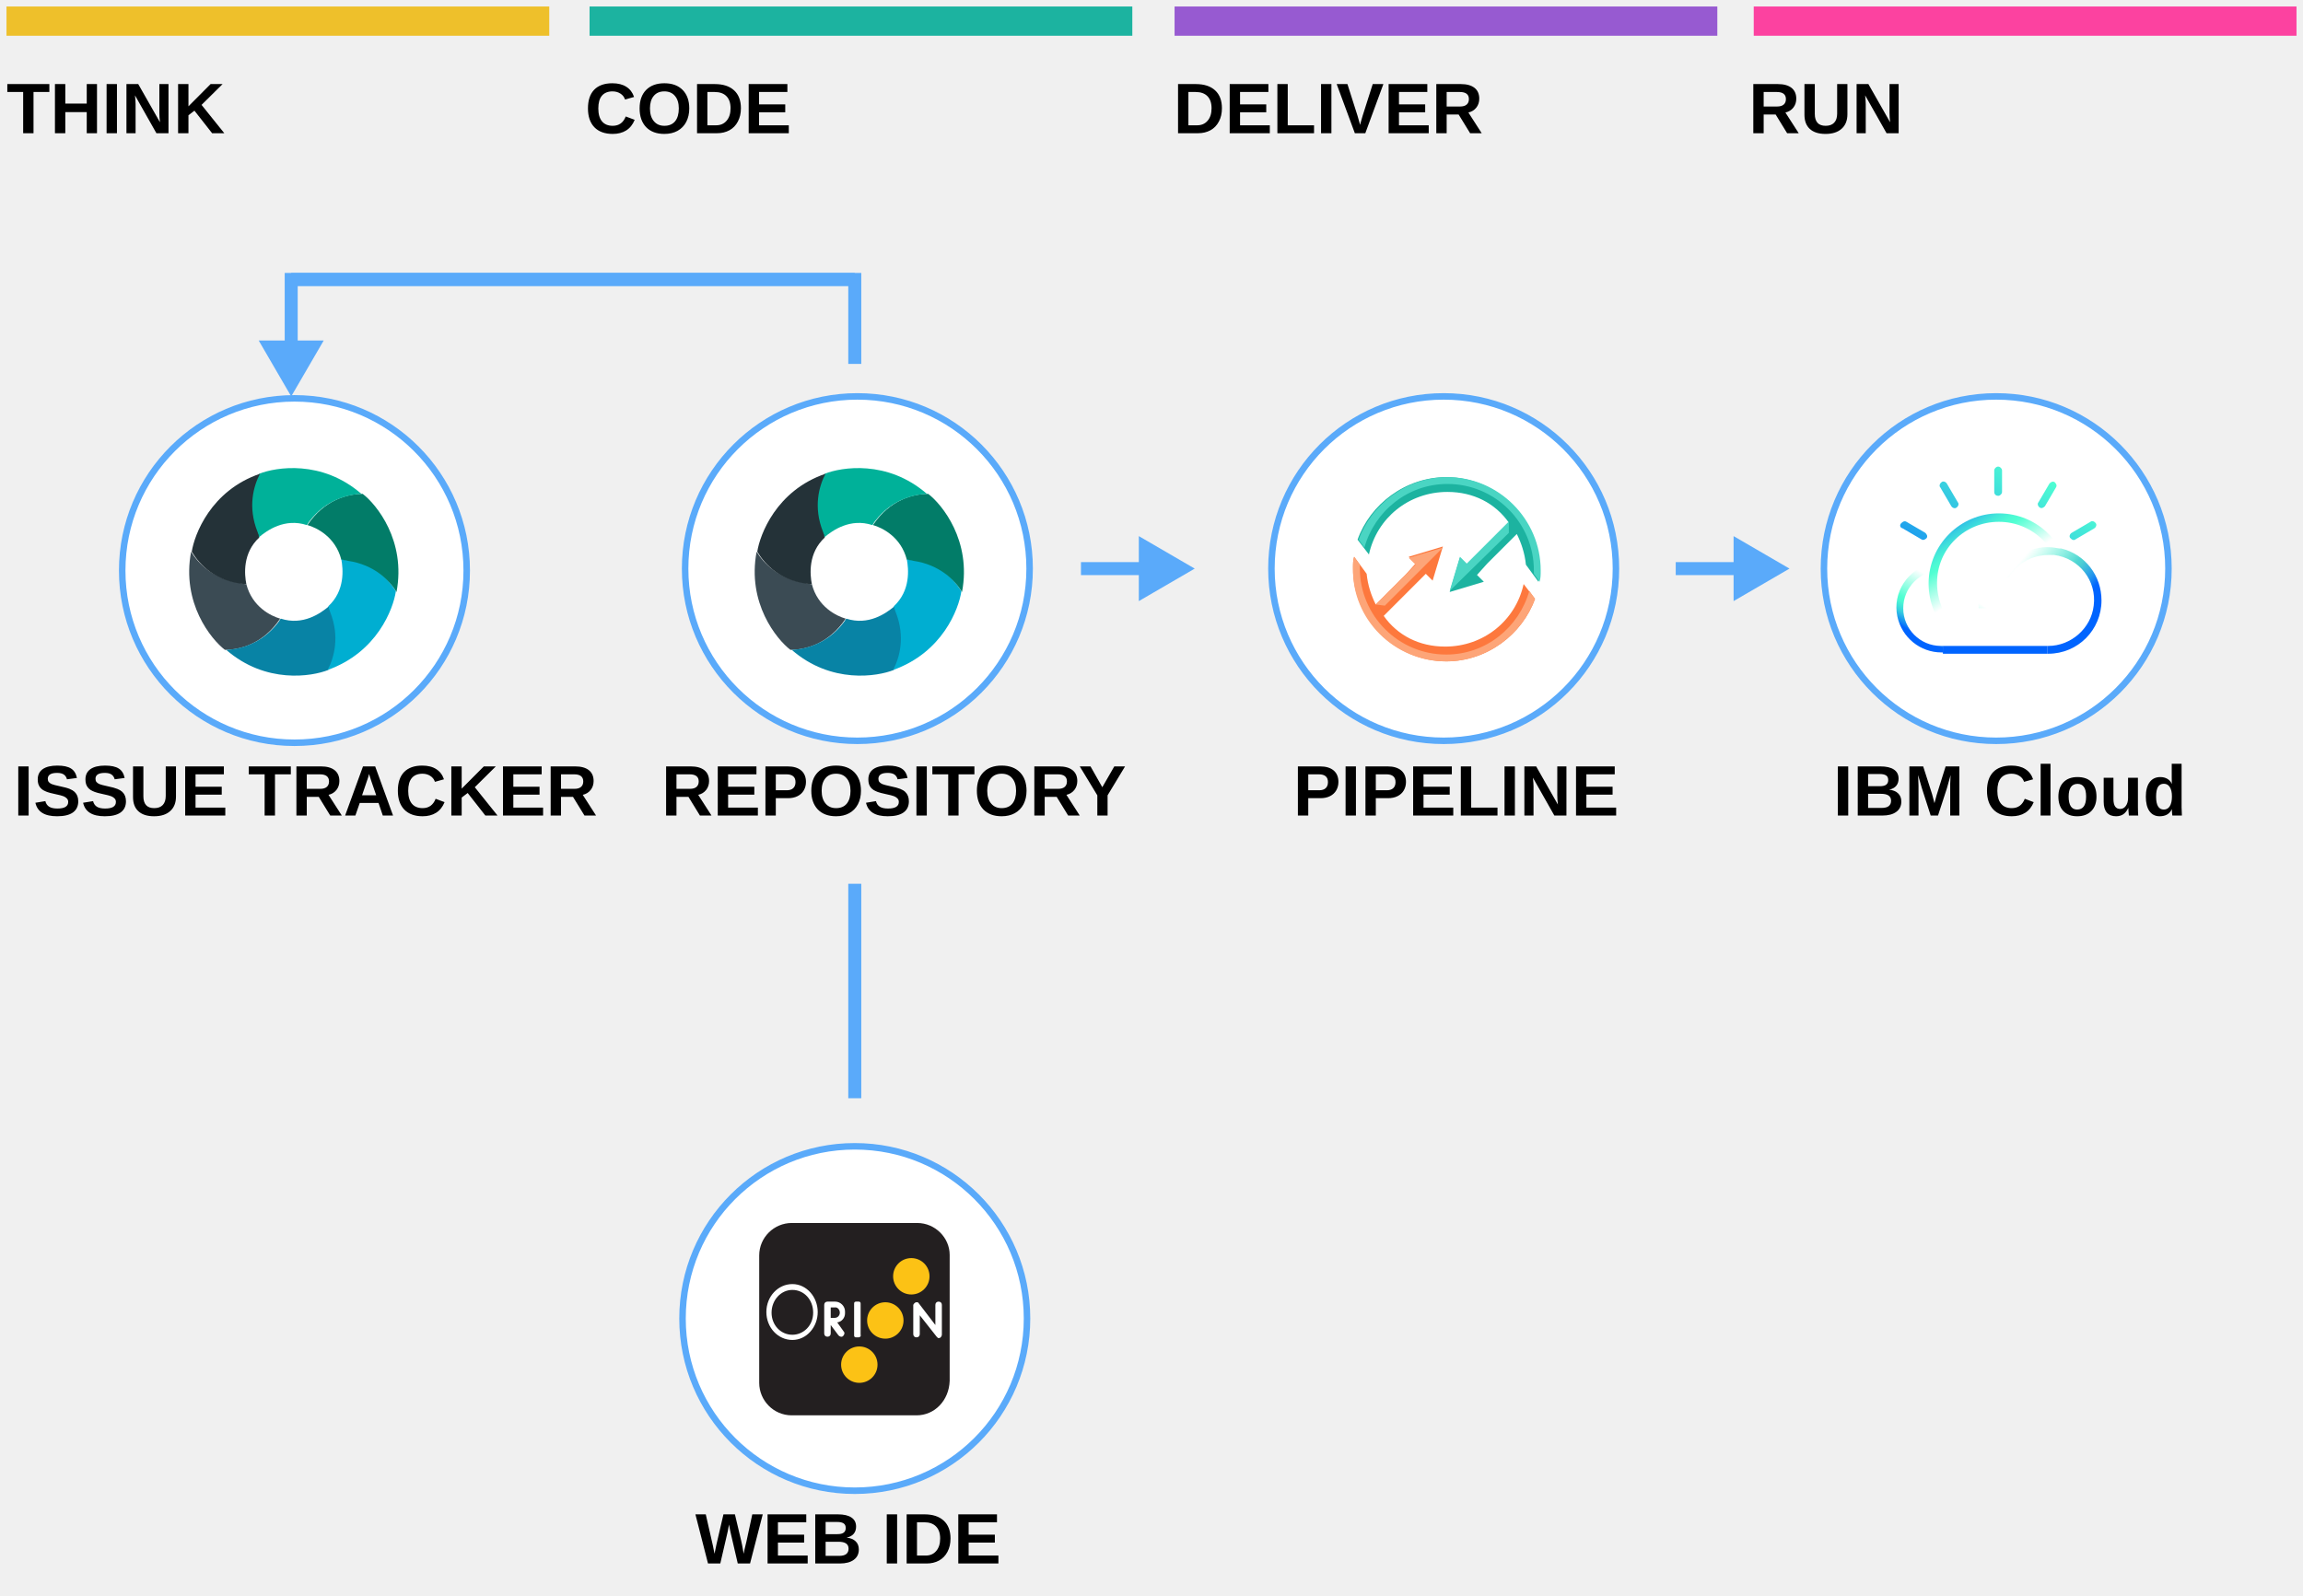
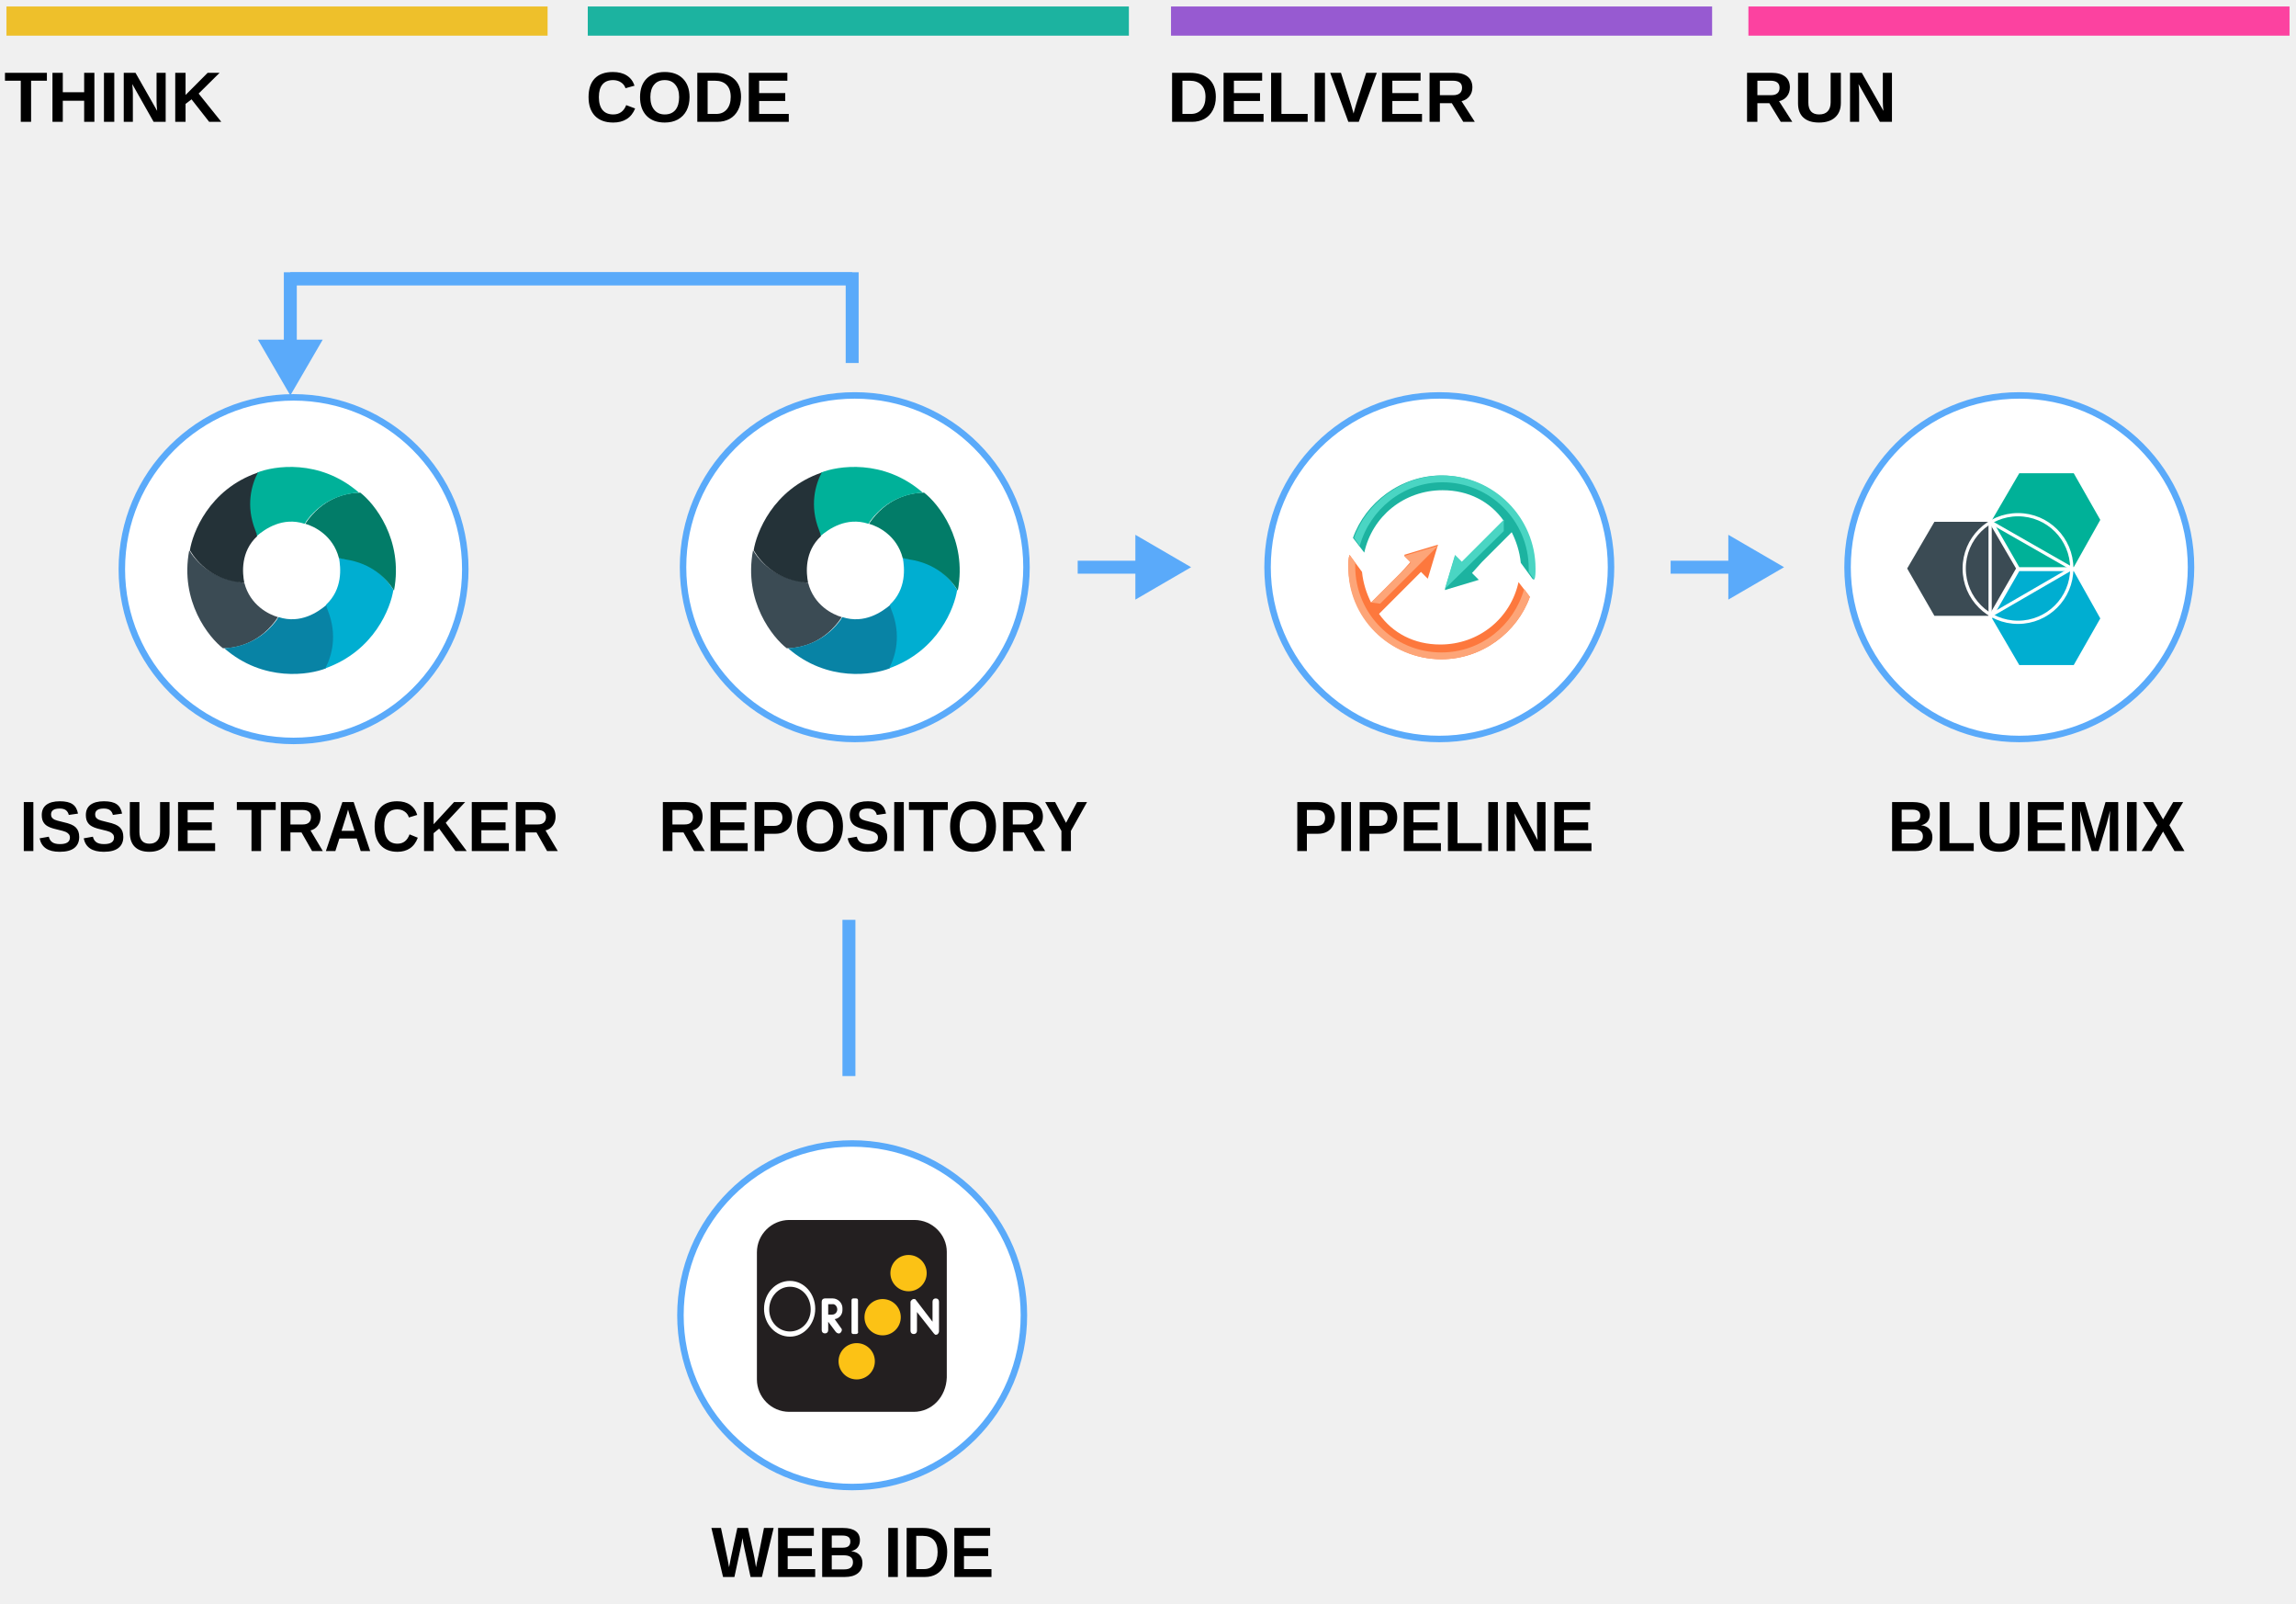
- <svg xmlns="http://www.w3.org/2000/svg" version="1.1" x="0px" y="0px" viewBox="-387 824.5 354.3 245.5" style="enable-background:new -387 824.5 354.3 245.5;" xml:space="preserve">
+ <svg xmlns="http://www.w3.org/2000/svg" version="1.1" id="Layer_1" x="0px" y="0px" viewBox="-259 550 354.3 247.4" style="enable-background:new -259 550 354.3 247.4;" xml:space="preserve">
  <style type="text/css">
-   .st0{fill:#FFFFFF;stroke:#5AAAFA;stroke-miterlimit:10;}
-   .st1{fill:none;}
-   .st2{fill:#EEC02B;}
-   .st3{fill:#1CB3A0;}
-   .st4{fill:#975AD1;}
-   .st5{fill:#FC42A0;}
-   .st6{fill:none;stroke:#5AAAFA;stroke-width:2;stroke-miterlimit:10;}
-   .st7{fill:#5AAAFA;}
-   .st8{fill:#FD783D;}
-   .st9{fill:#FDA578;}
-   .st10{fill:#4AD5C3;}
-   .st11{fill:#231F20;}
-   .st12{fill:#FCC215;}
-   .st13{fill:#FFFFFF;}
-   .st14{font-family:'Arial'; font-weight: bold}
-   .st15{font-size:11px;}
-   .st16{fill:url(#SVGID_1_);}
-   .st17{fill:url(#SVGID_2_);}
-   .st18{fill:#0064FF;}
-   .st19{fill:url(#SVGID_3_);}
-   .st20{fill:url(#SVGID_4_);}
-   .st21{fill:url(#SVGID_5_);}
-   .st22{fill:url(#SVGID_6_);}
-   .st23{fill:url(#SVGID_7_);}
-   .st24{fill:url(#SVGID_8_);}
-   .st25{fill:#3B4B54;}
-   .st26{fill:#0883A5;}
-   .st27{fill:#00AED1;}
-   .st28{fill:#027C68;}
-   .st29{fill:#00B199;}
-   .st30{fill:#243238;}
+ 	.st0{fill:none;}
+ 	.st1{fill:#FFFFFF;stroke:#5AAAFA;stroke-miterlimit:10;}
+ 	.st2{fill:#EEC02B;}
+ 	.st3{fill:#1CB3A0;}
+ 	.st4{fill:#975AD1;}
+ 	.st5{fill:#FC42A0;}
+ 	.st6{fill:none;stroke:#5AAAFA;stroke-width:2;stroke-miterlimit:10;}
+ 	.st7{fill:#5AAAFA;}
+ 	.st8{fill:#FD783D;}
+ 	.st9{fill:#FDA578;}
+ 	.st10{fill:#4AD5C3;}
+ 	.st11{fill:#231F20;}
+ 	.st12{fill:#FCC215;}
+ 	.st13{fill:#FFFFFF;}
+ 	.st14{fill:#00B198;}
+ 	.st15{fill:#00AED1;}
+ 	.st16{fill:#3B4B54;}
+ 	.st17{fill:none;stroke:#FFFFFF;stroke-width:0.5;stroke-miterlimit:10;}
+ 	.st18{font-family:'Arial'; font-weight:bold;}
+ 	.st19{font-size:11px;}
+ 	.st20{fill:#0883A5;}
+ 	.st21{fill:#027C68;}
+ 	.st22{fill:#00B199;}
+ 	.st23{fill:#243238;}
</style>
-   <circle id="svg_7_1_" class="st0" cx="-79.9" cy="912" r="26.5" />
  <g>
-     <rect id="canvas_background" x="-387" y="824.5" class="st1" width="354.3" height="245.5" />
+     <rect id="canvas_background" x="-259" y="550" class="st0" width="354.3" height="245.5" />
  </g>
-   <circle id="svg_1" class="st0" cx="-255.1" cy="912" r="26.5" />
-   <circle id="svg_2" class="st0" cx="-341.7" cy="912.3" r="26.5" />
-   <rect id="svg_3" x="-386" y="825.5" class="st2" width="83.5" height="4.5" />
-   <rect id="svg_4" x="-296.3" y="825.5" class="st3" width="83.5" height="4.5" />
-   <rect id="svg_5" x="-206.3" y="825.5" class="st4" width="83.5" height="4.5" />
-   <rect id="svg_6" x="-117.2" y="825.5" class="st5" width="83.5" height="4.5" />
-   <circle id="svg_7" class="st0" cx="-164.9" cy="912" r="26.5" />
-   <line id="svg_9" class="st6" x1="-342.2" y1="867.5" x2="-255.5" y2="867.5" />
-   <g id="svg_10">
-     <g id="svg_11">
-       <polyline id="svg_12" class="st6" points="-342.2,878.3 -342.2,867.5 -255.5,867.5 -255.5,880.5     " />
-       <g id="svg_13">
-         <polygon id="svg_14" class="st7" points="-337.2,876.9 -342.2,885.5 -347.2,876.9       " />
-       </g>
+   <circle id="svg_1" class="st1" cx="-127.1" cy="637.5" r="26.5" />
+   <circle id="svg_2" class="st1" cx="-213.7" cy="637.8" r="26.5" />
+   <rect id="svg_3" x="-258" y="551" class="st2" width="83.5" height="4.5" />
+   <rect id="svg_4" x="-168.3" y="551" class="st3" width="83.5" height="4.5" />
+   <rect id="svg_5" x="-78.3" y="551" class="st4" width="83.5" height="4.5" />
+   <rect id="svg_6" x="10.8" y="551" class="st5" width="83.5" height="4.5" />
+   <circle id="svg_7" class="st1" cx="-36.9" cy="637.5" r="26.5" />
+   <circle id="svg_8" class="st1" cx="52.6" cy="637.5" r="26.5" />
+   <line id="svg_9" class="st6" x1="-214.2" y1="593" x2="-127.5" y2="593" />
+   <g id="svg_11">
+     <polyline id="svg_12" class="st6" points="-214.2,603.8 -214.2,593 -127.5,593 -127.5,606  " />
+     <g id="svg_13">
+       <polygon id="svg_14" class="st7" points="-209.2,602.4 -214.2,611 -219.2,602.4   " />
    </g>
  </g>
-   <line id="svg_15" class="st6" x1="-255.5" y1="993.5" x2="-255.5" y2="960.5" />
  <g id="svg_16">
    <g id="svg_17">
-       <line id="svg_18" class="st6" x1="-210.4" y1="912" x2="-220.7" y2="912" />
+       <line id="svg_18" class="st6" x1="-82.4" y1="637.5" x2="-92.7" y2="637.5" />
      <g id="svg_19">
-         <polygon id="svg_20" class="st7" points="-211.8,907 -203.2,912 -211.8,917       " />
+         <polygon id="svg_20" class="st7" points="-83.8,632.5 -75.2,637.5 -83.8,642.5    " />
      </g>
    </g>
  </g>
  <g id="svg_21">
    <g id="svg_22">
-       <line id="svg_23" class="st6" x1="-118.9" y1="912" x2="-129.2" y2="912" />
+       <line id="svg_23" class="st6" x1="9.1" y1="637.5" x2="-1.2" y2="637.5" />
      <g id="svg_24">
-         <polygon id="svg_25" class="st7" points="-120.3,907 -111.7,912 -120.3,917       " />
+         <polygon id="svg_25" class="st7" points="7.7,632.5 16.3,637.5 7.7,642.5    " />
      </g>
    </g>
  </g>
-   <circle id="svg_26" class="st0" cx="-255.5" cy="1027.4" r="26.5" />
+   <circle id="svg_26" class="st1" cx="-127.5" cy="752.9" r="26.5" />
  <g id="svg_112">
    <g id="g3-2" transform="scale(1.75) ">
      <g id="svg_113">
-         <path id="svg_114" class="st8" d="M-87.2,522.5c-0.7,3.2-3.5,5.5-6.9,5.5c-2.3,0-4.2-1-5.4-2.7l3.7-3.7l0.4,0.4l-0.4-0.4l0,0         l0.6,0.6l0.9-3l-3,0.9l0.6,0.6l-0.9,1l-2.6,2.6c-0.4-0.8-0.7-1.7-0.8-2.7l-1.1-1.5c-0.1,0.3-0.1,0.6-0.1,1c0,4.5,3.7,8.2,8.2,8.2         c3.6,0,6.7-2.4,7.8-5.5L-87.2,522.5L-87.2,522.5z" />
-         <polyline id="svg_115" class="st9" points="-100.2,524.3 -96.7,520.8 -97.3,520.2 -94.3,519.3 -99.4,524.4       " />
+         <path id="svg_114" class="st8" d="M-14.1,365.6c-0.7,3.2-3.5,5.5-6.9,5.5c-2.3,0-4.2-1-5.4-2.7l3.7-3.7l0.4,0.4l-0.4-0.4l0,0     l0.6,0.6l0.9-3l-3,0.9l0.6,0.6l-0.9,1l-2.6,2.6c-0.4-0.8-0.7-1.7-0.8-2.7l-1.1-1.5c-0.1,0.3-0.1,0.6-0.1,1c0,4.5,3.7,8.2,8.2,8.2     c3.6,0,6.7-2.4,7.8-5.5L-14.1,365.6L-14.1,365.6z" />
+         <polyline id="svg_115" class="st9" points="-27.1,367.4 -23.6,363.9 -24.2,363.3 -21.2,362.4 -26.3,367.5    " />
      </g>
      <g id="svg_116">
-         <path id="svg_117" class="st9" d="M-94,529.3c3.6,0,6.7-2.4,7.8-5.5l-0.5-0.7c-0.9,3.2-3.8,5.6-7.3,5.6c-4.2,0-7.6-3.4-7.6-7.6         c0-0.1,0-0.2,0-0.3l-0.5-0.7c-0.1,0.3-0.1,0.6-0.1,1C-102.3,525.6-98.6,529.3-94,529.3z" />
-         <line id="svg_118" class="st1" x1="-100.2" y1="524.3" x2="-99.5" y2="524.7" />
+         <path id="svg_117" class="st9" d="M-20.9,372.4c3.6,0,6.7-2.4,7.8-5.5l-0.5-0.7c-0.9,3.2-3.8,5.6-7.3,5.6c-4.2,0-7.6-3.4-7.6-7.6     c0-0.1,0-0.2,0-0.3l-0.5-0.7c-0.1,0.3-0.1,0.6-0.1,1C-29.2,368.7-25.5,372.4-20.9,372.4z" />
+         <line id="svg_118" class="st0" x1="-27.1" y1="367.4" x2="-26.4" y2="367.8" />
      </g>
    </g>
    <g id="g3-2_1_" transform="scale(1.75) ">
      <g id="svg_119">
-         <path id="svg_120" class="st3" d="M-100.8,519.9c0.7-3.2,3.5-5.5,6.9-5.5c2.3,0,4.2,1,5.4,2.7l-3.7,3.7l-0.4-0.4l0.4,0.4l0,0         l-0.6-0.6l-0.9,3l3-0.9l-0.6-0.6l0.9-1l2.6-2.6c0.4,0.8,0.7,1.7,0.8,2.7l1.1,1.5c0.1-0.3,0.1-0.6,0.1-1c0-4.5-3.7-8.2-8.2-8.2         c-3.6,0-6.7,2.4-7.8,5.5L-100.8,519.9L-100.8,519.9z" />
-         <polyline id="svg_121" class="st10" points="-88.5,517 -92.2,520.7 -92.8,520.1 -93.7,523.1 -88.5,518       " />
+         <path id="svg_120" class="st3" d="M-27.7,363c0.7-3.2,3.5-5.5,6.9-5.5c2.3,0,4.2,1,5.4,2.7l-3.7,3.7l-0.4-0.4l0.4,0.4l0,0     l-0.6-0.6l-0.9,3l3-0.9l-0.6-0.6l0.9-1l2.6-2.6c0.4,0.8,0.7,1.7,0.8,2.7l1.1,1.5c0.1-0.3,0.1-0.6,0.1-1c0-4.5-3.7-8.2-8.2-8.2     c-3.6,0-6.7,2.4-7.8,5.5L-27.7,363L-27.7,363z" />
+         <polyline id="svg_121" class="st10" points="-15.4,360.1 -19.1,363.8 -19.7,363.2 -20.6,366.2 -15.4,361.1    " />
      </g>
      <g id="svg_122">
-         <path id="svg_123" class="st10" d="M-93.9,513.1c-3.6,0-6.7,2.4-7.8,5.5l0.5,0.7c0.9-3.2,3.8-5.6,7.3-5.6c4.2,0,7.6,3.4,7.6,7.6         c0,0.1,0,0.2,0,0.3l0.5,0.7c0.1-0.3,0.1-0.6,0.1-1C-85.7,516.8-89.4,513.1-93.9,513.1L-93.9,513.1z" />
-         <line id="svg_124" class="st1" x1="-87.8" y1="518" x2="-88.4" y2="517.7" />
+         <path id="svg_123" class="st10" d="M-20.8,356.2c-3.6,0-6.7,2.4-7.8,5.5l0.5,0.7c0.9-3.2,3.8-5.6,7.3-5.6c4.2,0,7.6,3.4,7.6,7.6     c0,0.1,0,0.2,0,0.3l0.5,0.7c0.1-0.3,0.1-0.6,0.1-1C-12.6,359.9-16.3,356.2-20.8,356.2L-20.8,356.2z" />
+         <line id="svg_124" class="st0" x1="-14.7" y1="361.1" x2="-15.3" y2="360.8" />
      </g>
    </g>
  </g>
-   <path id="XMLID_17_" class="st11" d="M-246,1042.3h-19.2c-2.8,0-5-2.3-5-5v-19.6c0-2.8,2.3-5,5-5h19.3c2.8,0,5,2.3,5,4.9v19.4   C-241,1040-243.2,1042.3-246,1042.3L-246,1042.3z" />
-   <circle id="XMLID_16_" class="st12" cx="-246.8" cy="1020.9" r="2.8" />
-   <circle id="XMLID_15_" class="st12" cx="-250.8" cy="1027.7" r="2.8" />
-   <circle id="XMLID_14_" class="st12" cx="-254.8" cy="1034.5" r="2.8" />
-   <path id="XMLID_13_" class="st13" d="M-254.9,1030.3h-0.4c-0.2,0-0.3-0.1-0.3-0.3v-4.9c0-0.2,0.1-0.3,0.3-0.3h0.4   c0.2,0,0.3,0.1,0.3,0.3v4.8C-254.5,1030.1-254.7,1030.3-254.9,1030.3z" />
-   <path id="XMLID_3_" class="st13" d="M-242.6,1024.8L-242.6,1024.8c-0.3,0-0.5,0.2-0.5,0.5v3.1l-2.6-3.4l0,0l-0.1-0.1l0,0h-0.1h-0.1   l0,0l0,0h-0.1l0,0c-0.2,0.1-0.3,0.2-0.4,0.4c0,0,0,0,0,0.1l0,0v4.4c0,0.3,0.2,0.5,0.5,0.5l0,0c0.3,0,0.5-0.2,0.5-0.5v-2.9l2.6,3.3   c0.1,0.1,0.1,0.1,0.2,0.2l0,0h0.1l0,0l0,0h0.1l0,0c0.2,0,0.4-0.3,0.4-0.5v-4.6C-242.1,1025-242.3,1024.8-242.6,1024.8L-242.6,1024.8   z" />
-   <path id="XMLID_9_" class="st13" d="M-265.1,1022.1c-2.2,0-4,1.9-4,4.3c0,2.4,1.8,4.3,4,4.3s3.9-2,3.9-4.3   C-261.2,1024.1-262.9,1022.1-265.1,1022.1z M-265.1,1029.9c-1.8,0-3.2-1.5-3.2-3.4s1.4-3.5,3.2-3.5s3.2,1.5,3.2,3.5   S-263.4,1029.9-265.1,1029.9z" />
-   <path id="XMLID_8_" class="st13" d="M-257,1026.6v-0.3c0-0.8-0.7-1.5-1.5-1.5h-0.1h-1.1l0,0c-0.3,0-0.5,0.2-0.5,0.5v4.4   c0,0.3,0.2,0.5,0.5,0.5l0,0c0.3,0,0.5-0.2,0.5-0.5v-1.3l1.2,1.6c0.2,0.2,0.5,0.3,0.7,0.1l0,0c0.2-0.2,0.3-0.5,0.1-0.7l-1-1.4   C-257.5,1027.9-257,1027.3-257,1026.6L-257,1026.6z M-257.8,1026.5c0,0.4-0.3,0.8-0.8,0.8h-0.6l0,0v-1.6h0.6   C-258.2,1025.6-257.8,1026-257.8,1026.5L-257.8,1026.5z" />
+   <path id="XMLID_17_" class="st11" d="M-118,767.8h-19.2c-2.8,0-5-2.3-5-5v-19.6c0-2.8,2.3-5,5-5h19.3c2.8,0,5,2.3,5,4.9v19.4  C-113,765.5-115.2,767.8-118,767.8L-118,767.8z" />
+   <circle id="XMLID_16_" class="st12" cx="-118.8" cy="746.4" r="2.8" />
+   <circle id="XMLID_15_" class="st12" cx="-122.8" cy="753.2" r="2.8" />
+   <circle id="XMLID_14_" class="st12" cx="-126.8" cy="760" r="2.8" />
+   <path id="XMLID_13_" class="st13" d="M-126.9,755.8h-0.4c-0.2,0-0.3-0.1-0.3-0.3v-4.9c0-0.2,0.1-0.3,0.3-0.3h0.4  c0.2,0,0.3,0.1,0.3,0.3v4.8C-126.5,755.6-126.7,755.8-126.9,755.8z" />
+   <path id="XMLID_3_" class="st13" d="M-114.6,750.3L-114.6,750.3c-0.3,0-0.5,0.2-0.5,0.5v3.1l-2.6-3.4l0,0l-0.1-0.1l0,0h-0.1h-0.1  l0,0l0,0h-0.1l0,0c-0.2,0.1-0.3,0.2-0.4,0.4c0,0,0,0,0,0.1l0,0v4.4c0,0.3,0.2,0.5,0.5,0.5l0,0c0.3,0,0.5-0.2,0.5-0.5v-2.9l2.6,3.3  c0.1,0.1,0.1,0.1,0.2,0.2l0,0h0.1l0,0l0,0h0.1l0,0c0.2,0,0.4-0.3,0.4-0.5v-4.6C-114.1,750.5-114.3,750.3-114.6,750.3L-114.6,750.3z" />
+   <path id="XMLID_9_" class="st13" d="M-137.1,747.6c-2.2,0-4,1.9-4,4.3c0,2.4,1.8,4.3,4,4.3c2.2,0,3.9-2,3.9-4.3  C-133.2,749.6-134.9,747.6-137.1,747.6z M-137.1,755.4c-1.8,0-3.2-1.5-3.2-3.4s1.4-3.5,3.2-3.5c1.8,0,3.2,1.5,3.2,3.5  S-135.4,755.4-137.1,755.4z" />
+   <path id="XMLID_8_" class="st13" d="M-129,752.1v-0.3c0-0.8-0.7-1.5-1.5-1.5h-0.1h-1.1l0,0c-0.3,0-0.5,0.2-0.5,0.5v4.4  c0,0.3,0.2,0.5,0.5,0.5l0,0c0.3,0,0.5-0.2,0.5-0.5v-1.3l1.2,1.6c0.2,0.2,0.5,0.3,0.7,0.1l0,0c0.2-0.2,0.3-0.5,0.1-0.7l-1-1.4  C-129.5,753.4-129,752.8-129,752.1L-129,752.1z M-129.8,752c0,0.4-0.3,0.8-0.8,0.8h-0.6l0,0v-1.6h0.6  C-130.2,751.1-129.8,751.5-129.8,752L-129.8,752z" />
  <g id="svg_125">
-     <path id="svg_126" class="st1" d="M-42.4,912" />
+     <path id="svg_126" class="st0" d="M85.6,637.5" />
  </g>
-   <text id="headerSVG.think" transform="matrix(1 0 0 1 -386 845)" class="st14 st15">THINK</text>
-   <text id="headerSVG.code" transform="matrix(1 0 0 1 -297 845)" class="st14 st15">CODE</text>
-   <text id="headerSVG.deliver" transform="matrix(1 0 0 1 -206.5 845)" class="st14 st15">DELIVER</text>
-   <text id="headerSVG.run" transform="matrix(1 0 0 1 -118 845)" class="st14 st15">RUN</text>
-   <svg id="headerSVG.issueTracker" x="-386" y="940" width="108" height="20">
-     <text x="1%" y="50%" alignment-baseline="central" text-anchor="start" class="st14 st15">ISSUE TRACKER</text>
-   </svg>
-   <svg id="headerSVG.repository" x="-289.5" y="940" width="80" height="20">
-     <text x="50%" y="50%" text-anchor="middle" alignment-baseline="central" class="st14 st15">REPOSITORY</text>
-   </svg>
-   <svg id="headerSVG.pipeline" x="-195.5" y="940" width="65" height="20">
-     <text x="50%" y="50%" text-anchor="middle" alignment-baseline="central" class="st14 st15">PIPELINE</text>
-   </svg>
-   <svg id="headerSVG.ibmCloud" x="-110.3" y="940" width="65" height="20">
-     <text x="50%" y="50%" text-anchor="middle" alignment-baseline="central" class="st14 st15">IBM Cloud</text>
-   </svg>
-   <svg id="headerSVG.webIde" x="-289" y="1053.5" width="65" height="20">
-     <text x="50%" y="58%" text-anchor="middle" alignment-baseline="central" class="st14 st15">WEB IDE</text>
-   </svg>
+   <polygon id="svg_127" class="st14" points="52.6,637.5 48.4,630.2 52.6,623 61,623 65.1,630.2 61,637.5 " />
+   <polygon id="svg_128" class="st15" points="52.6,652.6 48.4,645.4 52.6,638.1 61,638.1 65.1,645.4 61,652.6 " />
+   <polygon id="svg_129" class="st16" points="39.5,645 35.3,637.7 39.5,630.5 47.9,630.5 52.1,637.7 47.9,645 " />
+   <circle id="svg_130" class="st17" cx="52.4" cy="637.7" r="8.3" />
+   <polygon id="svg_131" class="st17" points="48.1,630.5 48.1,645 60.7,637.7 " />
+   <text id="headerSVG.issueTracker" transform="matrix(0.9271 0 0 1 -256.0107 681.2939)" class="st18 st19">ISSUE TRACKER</text>
+   <text id="headerSVG.think" transform="matrix(1 0 0 1 -258.3569 568.7954)" class="st18 st19">THINK</text>
+   <text id="headerSVG.code" transform="matrix(1 0 0 1 -168.6323 568.7954)" class="st18 st19">CODE</text>
+   <text id="headerSVG.deliver" transform="matrix(1 0 0 1 -78.8682 568.7954)" class="st18 st19">DELIVER</text>
+   <text id="headerSVG.run" transform="matrix(1 0 0 1 9.8564 568.7954)" class="st18 st19">RUN</text>
+   <text id="headerSVG.repository" transform="matrix(0.9271 0 0 1 -157.3945 681.2939)" class="st18 st19">REPOSITORY</text>
+   <text id="headerSVG.pipeline" transform="matrix(0.9271 0 0 1 -59.4912 681.2939)" class="st18 st19">PIPELINE</text>
+   <text id="headerSVG.bluemix" transform="matrix(0.9271 0 0 1 32.293 681.2939)" class="st18 st19">BLUEMIX</text>
+   <text id="headerSVG.webIde" transform="matrix(0.9271 0 0 1 -149.2354 793.2744)" class="st18 st19">WEB IDE</text>
+   <line id="svg_15" class="st6" x1="-128" y1="716" x2="-128" y2="691.9" />
  <g>
-     <linearGradient id="SVGID_1_" gradientUnits="userSpaceOnUse" x1="-87.37" y1="-128.209" x2="-82.627" y2="-119.555" gradientTransform="matrix(1 0 0 -1 -4.44 795.31)">
-       <stop offset="0.11" style="stop-color:#0064FF" />
-       <stop offset="0.15" style="stop-color:#0E7FF7" />
-       <stop offset="0.24" style="stop-color:#26ADEA" />
-       <stop offset="0.31" style="stop-color:#38D1DF" />
-       <stop offset="0.39" style="stop-color:#45EAD8" />
-       <stop offset="0.45" style="stop-color:#4DFAD4" />
-       <stop offset="0.51" style="stop-color:#50FFD2" />
-       <stop offset="1" style="stop-color:#50FFD2;stop-opacity:0" />
-     </linearGradient>
-     <path class="st16" d="M-88.1,923.9L-88.1,923.9c-0.1,0-0.2,0-0.3,0c-3.2,0-5.8-2.6-5.8-5.8s2.6-5.8,5.8-5.8c3.2,0,5.8,2.6,5.8,5.8     l0,0l0,0h1.2c0-3.8-3.1-7-6.9-7l0,0h-0.1l0,0c-0.4,0-0.9,0-1.3,0.1l0,0c-3.8,0.8-6.2,4.5-5.4,8.2c0.7,3.2,3.5,5.5,6.8,5.5h0.3     L-88.1,923.9L-88.1,923.9z" />
-     <linearGradient id="SVGID_2_" gradientUnits="userSpaceOnUse" x1="-61.652" y1="-125.247" x2="-72.315" y2="-116.198" gradientTransform="matrix(1 0 0 -1 -4.44 795.31)">
-       <stop offset="0.19" style="stop-color:#0064FF" />
-       <stop offset="0.2" style="stop-color:#0267FE" />
-       <stop offset="0.3" style="stop-color:#2497EB" />
-       <stop offset="0.4" style="stop-color:#3CB9DD" />
-       <stop offset="0.47" style="stop-color:#4BCED5" />
-       <stop offset="0.52" style="stop-color:#50D6D2" />
-       <stop offset="1" style="stop-color:#50FFD2;stop-opacity:0" />
-     </linearGradient>
-     <path class="st17" d="M-69.9,908.9L-69.9,908.9c-0.1,0-0.2,0-0.3,0c-0.6-0.1-1.1-0.2-1.7-0.2h-0.3c-3.1,0.1-5.9,1.9-7.1,4.7h1.3     c0.3-0.6,0.7-1,1.2-1.5c1.3-1.3,3.1-2,5-2c0.2,0,0.5,0,0.7,0l0,0h0.1l0,0c3.9,0.5,6.6,4,6.1,7.8c-0.4,3.5-3.5,6.2-7,6.2H-72v1.2     h0.1c4.6,0,8.2-3.7,8.2-8.2C-63.7,913.1-66.2,909.8-69.9,908.9L-69.9,908.9z" />
-     <rect x="-88.1" y="923.9" class="st18" width="16.1" height="1.2" />
-     <linearGradient id="SVGID_3_" gradientUnits="userSpaceOnUse" x1="-82.471" y1="-107.257" x2="-73.053" y2="-122.168" gradientTransform="matrix(1 0 0 -1 -4.44 795.31)">
-       <stop offset="0" style="stop-color:#0064FF" />
-       <stop offset="3.000000e-02" style="stop-color:#0975FA" />
-       <stop offset="0.12" style="stop-color:#22A6EC" />
-       <stop offset="0.2" style="stop-color:#36CDE1" />
-       <stop offset="0.28" style="stop-color:#44E8D9" />
-       <stop offset="0.35" style="stop-color:#4DF9D4" />
-       <stop offset="0.4" style="stop-color:#50FFD2" />
-       <stop offset="0.71" style="stop-color:#50FFD2;stop-opacity:0" />
-     </linearGradient>
-     <path class="st19" d="M-79.5,904.8c5.3,0,9.5,4.2,9.5,9.5s-4.2,9.5-9.5,9.5s-9.5-4.3-9.5-9.6S-84.7,904.8-79.5,904.8 M-79.5,903.5     c-5.9,0-10.8,4.8-10.8,10.8s4.8,10.8,10.8,10.8s10.8-4.8,10.8-10.8S-73.5,903.5-79.5,903.5L-79.5,903.5L-79.5,903.5z" />
-     <linearGradient id="SVGID_4_" gradientUnits="userSpaceOnUse" x1="-79.207" y1="-95.708" x2="-94.573" y2="-121.789" gradientTransform="matrix(1 0 0 -1 -4.44 795.31)">
-       <stop offset="0" style="stop-color:#50FFD2" />
-       <stop offset="1" style="stop-color:#0064FF" />
-     </linearGradient>
-     <path class="st20" d="M-94.3,905.8l2.9,1.7c0.3,0.2,0.6,0,0.8-0.2c0.2-0.3,0-0.6-0.2-0.8l0,0l-2.9-1.7c-0.3-0.2-0.6,0-0.8,0.2     C-94.8,905.3-94.7,905.7-94.3,905.8L-94.3,905.8z" />
-     <linearGradient id="SVGID_5_" gradientUnits="userSpaceOnUse" x1="-77.595" y1="-96.659" x2="-92.961" y2="-122.739" gradientTransform="matrix(1 0 0 -1 -4.44 795.31)">
-       <stop offset="0" style="stop-color:#50FFD2" />
-       <stop offset="1" style="stop-color:#0064FF" />
-     </linearGradient>
-     <path class="st21" d="M-86.8,902.4c0.2,0.3,0.6,0.4,0.8,0.2c0.3-0.2,0.4-0.6,0.2-0.8l0,0l-1.7-2.9c-0.2-0.3-0.6-0.4-0.8-0.2     c-0.3,0.2-0.4,0.6-0.2,0.8l0,0L-86.8,902.4z" />
-     <linearGradient id="SVGID_6_" gradientUnits="userSpaceOnUse" x1="-72.909" y1="-99.42" x2="-88.275" y2="-125.5" gradientTransform="matrix(1 0 0 -1 -4.44 795.31)">
-       <stop offset="0" style="stop-color:#50FFD2" />
-       <stop offset="1" style="stop-color:#0064FF" />
-     </linearGradient>
-     <path class="st22" d="M-79.6,900.8c0.3,0,0.6-0.3,0.6-0.6l0,0v-3.3c0-0.3-0.3-0.6-0.6-0.6s-0.6,0.3-0.6,0.6l0,0v3.3     C-80.2,900.6-79.9,900.8-79.6,900.8L-79.6,900.8z" />
-     <linearGradient id="SVGID_7_" gradientUnits="userSpaceOnUse" x1="-66.388" y1="-103.262" x2="-81.753" y2="-129.343" gradientTransform="matrix(1 0 0 -1 -4.44 795.31)">
-       <stop offset="0" style="stop-color:#50FFD2" />
-       <stop offset="1" style="stop-color:#0064FF" />
-     </linearGradient>
-     <path class="st23" d="M-73.2,902.6c0.3,0.2,0.6,0,0.8-0.2l0,0l1.7-2.9c0.2-0.3,0-0.6-0.2-0.8c-0.3-0.2-0.6,0-0.8,0.2l-1.7,2.9     C-73.6,902-73.5,902.4-73.2,902.6L-73.2,902.6z" />
-     <linearGradient id="SVGID_8_" gradientUnits="userSpaceOnUse" x1="-59.898" y1="-107.085" x2="-75.263" y2="-133.166" gradientTransform="matrix(1 0 0 -1 -4.44 795.31)">
-       <stop offset="0" style="stop-color:#50FFD2" />
-       <stop offset="1" style="stop-color:#0064FF" />
-     </linearGradient>
-     <path class="st24" d="M-68,907.6c0.1,0,0.2,0,0.3-0.1l2.9-1.7c0.3-0.2,0.4-0.6,0.2-0.8c-0.2-0.3-0.6-0.4-0.8-0.2l-2.9,1.7     c-0.3,0.2-0.4,0.6-0.2,0.8C-68.4,907.4-68.2,907.6-68,907.6L-68,907.6z" />
+     <path class="st0" d="M-221.5,639.7c-6-7.3,1.1-17,2.3-17" />
+     <path class="st16" d="M-221.3,639.9c-0.1,0-0.3,0-0.4-0.1c-0.1,0-0.3,0-0.6-0.1c-4.1-0.6-6.4-3-7.5-4.8c-1.5,7.9,3.1,13.5,5.2,15.1   c2.3,0,5.9-0.9,8.5-4.8C-217.5,644.8-220.4,643.4-221.3,639.9z" />
+     <path class="st20" d="M-216,645.2c-0.1,0.1-0.2,0.2-0.2,0.3c-0.1,0.1-0.2,0.3-0.3,0.4c-2.5,3.2-5.8,4-7.9,4.1   c6.1,5.3,13.2,4.1,15.7,3.1c1.1-2,2.2-5.6,0.1-9.8C-209.9,644.4-212.6,646.3-216,645.2z" />
+     <path class="st15" d="M-208.7,643.3c0.1,0.1,0.1,0.2,0.1,0.4c0.1,0.1,0.1,0.3,0.2,0.5c1.5,3.8,0.6,7-0.4,8.9   c7.6-2.7,10.1-9.4,10.5-12.1c-1.2-2-3.7-4.7-8.4-5C-206.4,637.6-206.1,640.9-208.7,643.3z" />
+     <path class="st21" d="M-206.7,636.1c0.1,0,0.3,0,0.4,0.1c0.1,0,0.3,0,0.6,0.1c4.1,0.6,6.4,3,7.5,4.8c1.5-7.9-3.1-13.5-5.2-15.1   c-2.3,0-5.9,0.9-8.5,4.8C-210.5,631.2-207.6,632.6-206.7,636.1z" />
+     <path class="st22" d="M-212,630.8c0.1-0.1,0.2-0.2,0.2-0.3c0.1-0.1,0.2-0.3,0.3-0.4c2.5-3.2,5.8-4,7.9-4.1   c-6.1-5.3-13.2-4.1-15.7-3.1c-1.1,2-2.2,5.6-0.1,9.8C-218.1,631.6-215.4,629.7-212,630.8z" />
+     <path class="st23" d="M-219.3,632.7c-0.1-0.1-0.1-0.2-0.1-0.4c-0.1-0.1-0.1-0.3-0.2-0.5c-1.5-3.8-0.6-7,0.4-8.9   c-7.6,2.6-10.1,9.4-10.5,12c1.2,2,3.7,4.7,8.4,5C-221.6,638.4-221.9,635.1-219.3,632.7z" />
  </g>
  <g>
-     <path class="st1" d="M-349.3,914.2c-6-7.3,1.1-17,2.3-17" />
-     <path class="st25" d="M-349.1,914.4c-0.1,0-0.3,0-0.4-0.1c-0.1,0-0.3,0-0.6-0.1c-4.1-0.6-6.4-3-7.5-4.8c-1.5,7.9,3.1,13.5,5.2,15.1     c2.3,0,5.9-0.9,8.5-4.8C-345.3,919.3-348.2,917.9-349.1,914.4z" />
-     <path class="st26" d="M-343.8,919.7c-0.1,0.1-0.2,0.2-0.2,0.3c-0.1,0.1-0.2,0.3-0.3,0.4c-2.5,3.2-5.8,4-7.9,4.1     c6.1,5.3,13.2,4.1,15.7,3.1c1.1-2,2.2-5.6,0.1-9.8C-337.7,918.9-340.4,920.8-343.8,919.7z" />
-     <path class="st27" d="M-336.5,917.8c0.1,0.1,0.1,0.2,0.1,0.4c0.1,0.1,0.1,0.3,0.2,0.5c1.5,3.8,0.6,7-0.4,8.9     c7.6-2.7,10.1-9.4,10.5-12.1c-1.2-2-3.7-4.7-8.4-5C-334.2,912.1-333.9,915.4-336.5,917.8z" />
-     <path class="st28" d="M-334.5,910.6c0.1,0,0.3,0,0.4,0.1c0.1,0,0.3,0,0.6,0.1c4.1,0.6,6.4,3,7.5,4.8c1.5-7.9-3.1-13.5-5.2-15.1     c-2.3,0-5.9,0.9-8.5,4.8C-338.3,905.7-335.4,907.1-334.5,910.6z" />
-     <path class="st29" d="M-339.8,905.3c0.1-0.1,0.2-0.2,0.2-0.3c0.1-0.1,0.2-0.3,0.3-0.4c2.5-3.2,5.8-4,7.9-4.1     c-6.1-5.3-13.2-4.1-15.7-3.1c-1.1,2-2.2,5.6-0.1,9.8C-345.9,906.1-343.2,904.2-339.8,905.3z" />
-     <path class="st30" d="M-347.1,907.2c-0.1-0.1-0.1-0.2-0.1-0.4c-0.1-0.1-0.1-0.3-0.2-0.5c-1.5-3.8-0.6-7,0.4-8.9     c-7.6,2.6-10.1,9.4-10.5,12c1.2,2,3.7,4.7,8.4,5C-349.4,912.9-349.7,909.6-347.1,907.2z" />
-   </g>
-   <g>
-     <path class="st1" d="M-262.3,914.2c-6-7.3,1.1-17,2.3-17" />
-     <path class="st25" d="M-262.1,914.4c-0.1,0-0.3,0-0.4-0.1c-0.1,0-0.3,0-0.6-0.1c-4.1-0.6-6.4-3-7.5-4.8c-1.5,7.9,3.1,13.5,5.2,15.1     c2.3,0,5.9-0.9,8.5-4.8C-258.3,919.3-261.2,917.9-262.1,914.4z" />
-     <path class="st26" d="M-256.8,919.7c-0.1,0.1-0.2,0.2-0.2,0.3c-0.1,0.1-0.2,0.3-0.3,0.4c-2.5,3.2-5.8,4-7.9,4.1     c6.1,5.3,13.2,4.1,15.7,3.1c1.1-2,2.2-5.6,0.1-9.8C-250.7,918.9-253.4,920.8-256.8,919.7z" />
-     <path class="st27" d="M-249.5,917.8c0.1,0.1,0.1,0.2,0.1,0.4c0.1,0.1,0.1,0.3,0.2,0.5c1.5,3.8,0.6,7-0.4,8.9     c7.6-2.7,10.1-9.4,10.5-12.1c-1.2-2-3.7-4.7-8.4-5C-247.2,912.1-246.9,915.4-249.5,917.8z" />
-     <path class="st28" d="M-247.5,910.6c0.1,0,0.3,0,0.4,0.1c0.1,0,0.3,0,0.6,0.1c4.1,0.6,6.4,3,7.5,4.8c1.5-7.9-3.1-13.5-5.2-15.1     c-2.3,0-5.9,0.9-8.5,4.8C-251.3,905.7-248.4,907.1-247.5,910.6z" />
-     <path class="st29" d="M-252.8,905.3c0.1-0.1,0.2-0.2,0.2-0.3c0.1-0.1,0.2-0.3,0.3-0.4c2.5-3.2,5.8-4,7.9-4.1     c-6.1-5.3-13.2-4.1-15.7-3.1c-1.1,2-2.2,5.6-0.1,9.8C-258.9,906.1-256.2,904.2-252.8,905.3z" />
-     <path class="st30" d="M-260.1,907.2c-0.1-0.1-0.1-0.2-0.1-0.4c-0.1-0.1-0.1-0.3-0.2-0.5c-1.5-3.8-0.6-7,0.4-8.9     c-7.6,2.6-10.1,9.4-10.5,12c1.2,2,3.7,4.7,8.4,5C-262.4,912.9-262.7,909.6-260.1,907.2z" />
+     <path class="st0" d="M-134.5,639.7c-6-7.3,1.1-17,2.3-17" />
+     <path class="st16" d="M-134.3,639.9c-0.1,0-0.3,0-0.4-0.1c-0.1,0-0.3,0-0.6-0.1c-4.1-0.6-6.4-3-7.5-4.8c-1.5,7.9,3.1,13.5,5.2,15.1   c2.3,0,5.9-0.9,8.5-4.8C-130.5,644.8-133.4,643.4-134.3,639.9z" />
+     <path class="st20" d="M-129,645.2c-0.1,0.1-0.2,0.2-0.2,0.3c-0.1,0.1-0.2,0.3-0.3,0.4c-2.5,3.2-5.8,4-7.9,4.1   c6.1,5.3,13.2,4.1,15.7,3.1c1.1-2,2.2-5.6,0.1-9.8C-122.9,644.4-125.6,646.3-129,645.2z" />
+     <path class="st15" d="M-121.7,643.3c0.1,0.1,0.1,0.2,0.1,0.4c0.1,0.1,0.1,0.3,0.2,0.5c1.5,3.8,0.6,7-0.4,8.9   c7.6-2.7,10.1-9.4,10.5-12.1c-1.2-2-3.7-4.7-8.4-5C-119.4,637.6-119.1,640.9-121.7,643.3z" />
+     <path class="st21" d="M-119.7,636.1c0.1,0,0.3,0,0.4,0.1c0.1,0,0.3,0,0.6,0.1c4.1,0.6,6.4,3,7.5,4.8c1.5-7.9-3.1-13.5-5.2-15.1   c-2.3,0-5.9,0.9-8.5,4.8C-123.5,631.2-120.6,632.6-119.7,636.1z" />
+     <path class="st22" d="M-125,630.8c0.1-0.1,0.2-0.2,0.2-0.3c0.1-0.1,0.2-0.3,0.3-0.4c2.5-3.2,5.8-4,7.9-4.1   c-6.1-5.3-13.2-4.1-15.7-3.1c-1.1,2-2.2,5.6-0.1,9.8C-131.1,631.6-128.4,629.7-125,630.8z" />
+     <path class="st23" d="M-132.3,632.7c-0.1-0.1-0.1-0.2-0.1-0.4c-0.1-0.1-0.1-0.3-0.2-0.5c-1.5-3.8-0.6-7,0.4-8.9   c-7.6,2.6-10.1,9.4-10.5,12c1.2,2,3.7,4.7,8.4,5C-134.6,638.4-134.9,635.1-132.3,632.7z" />
  </g>
</svg>
